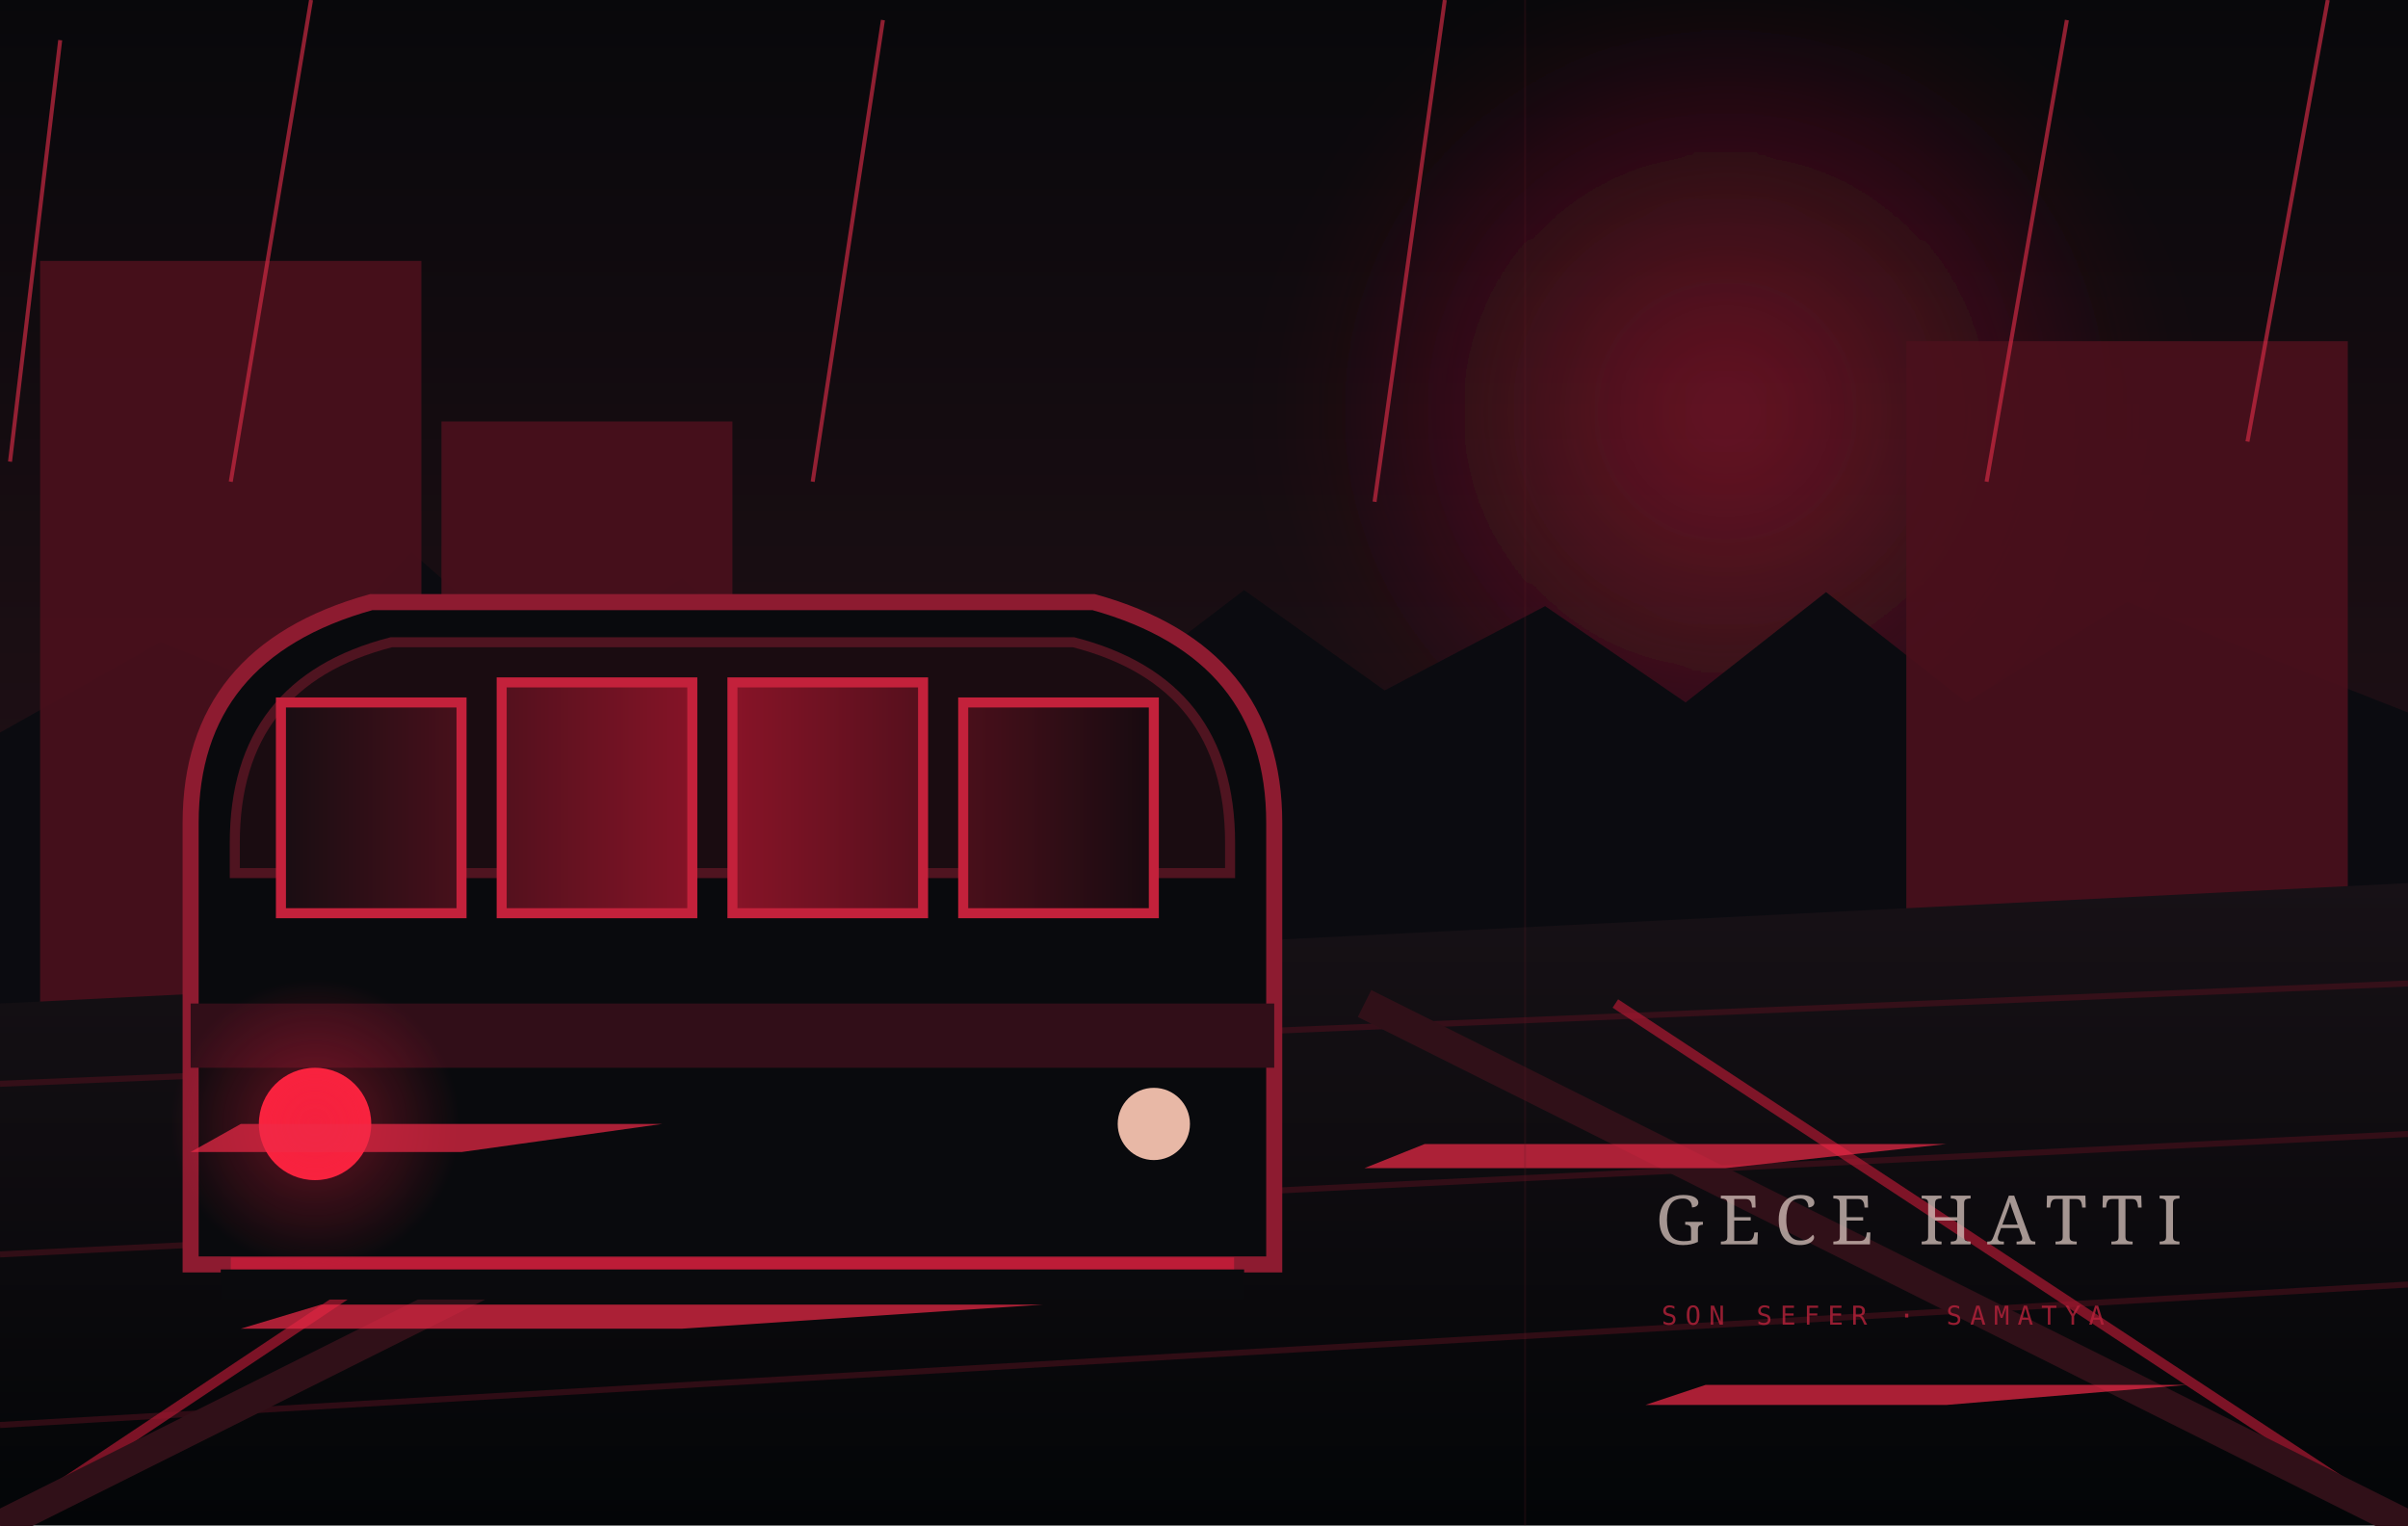
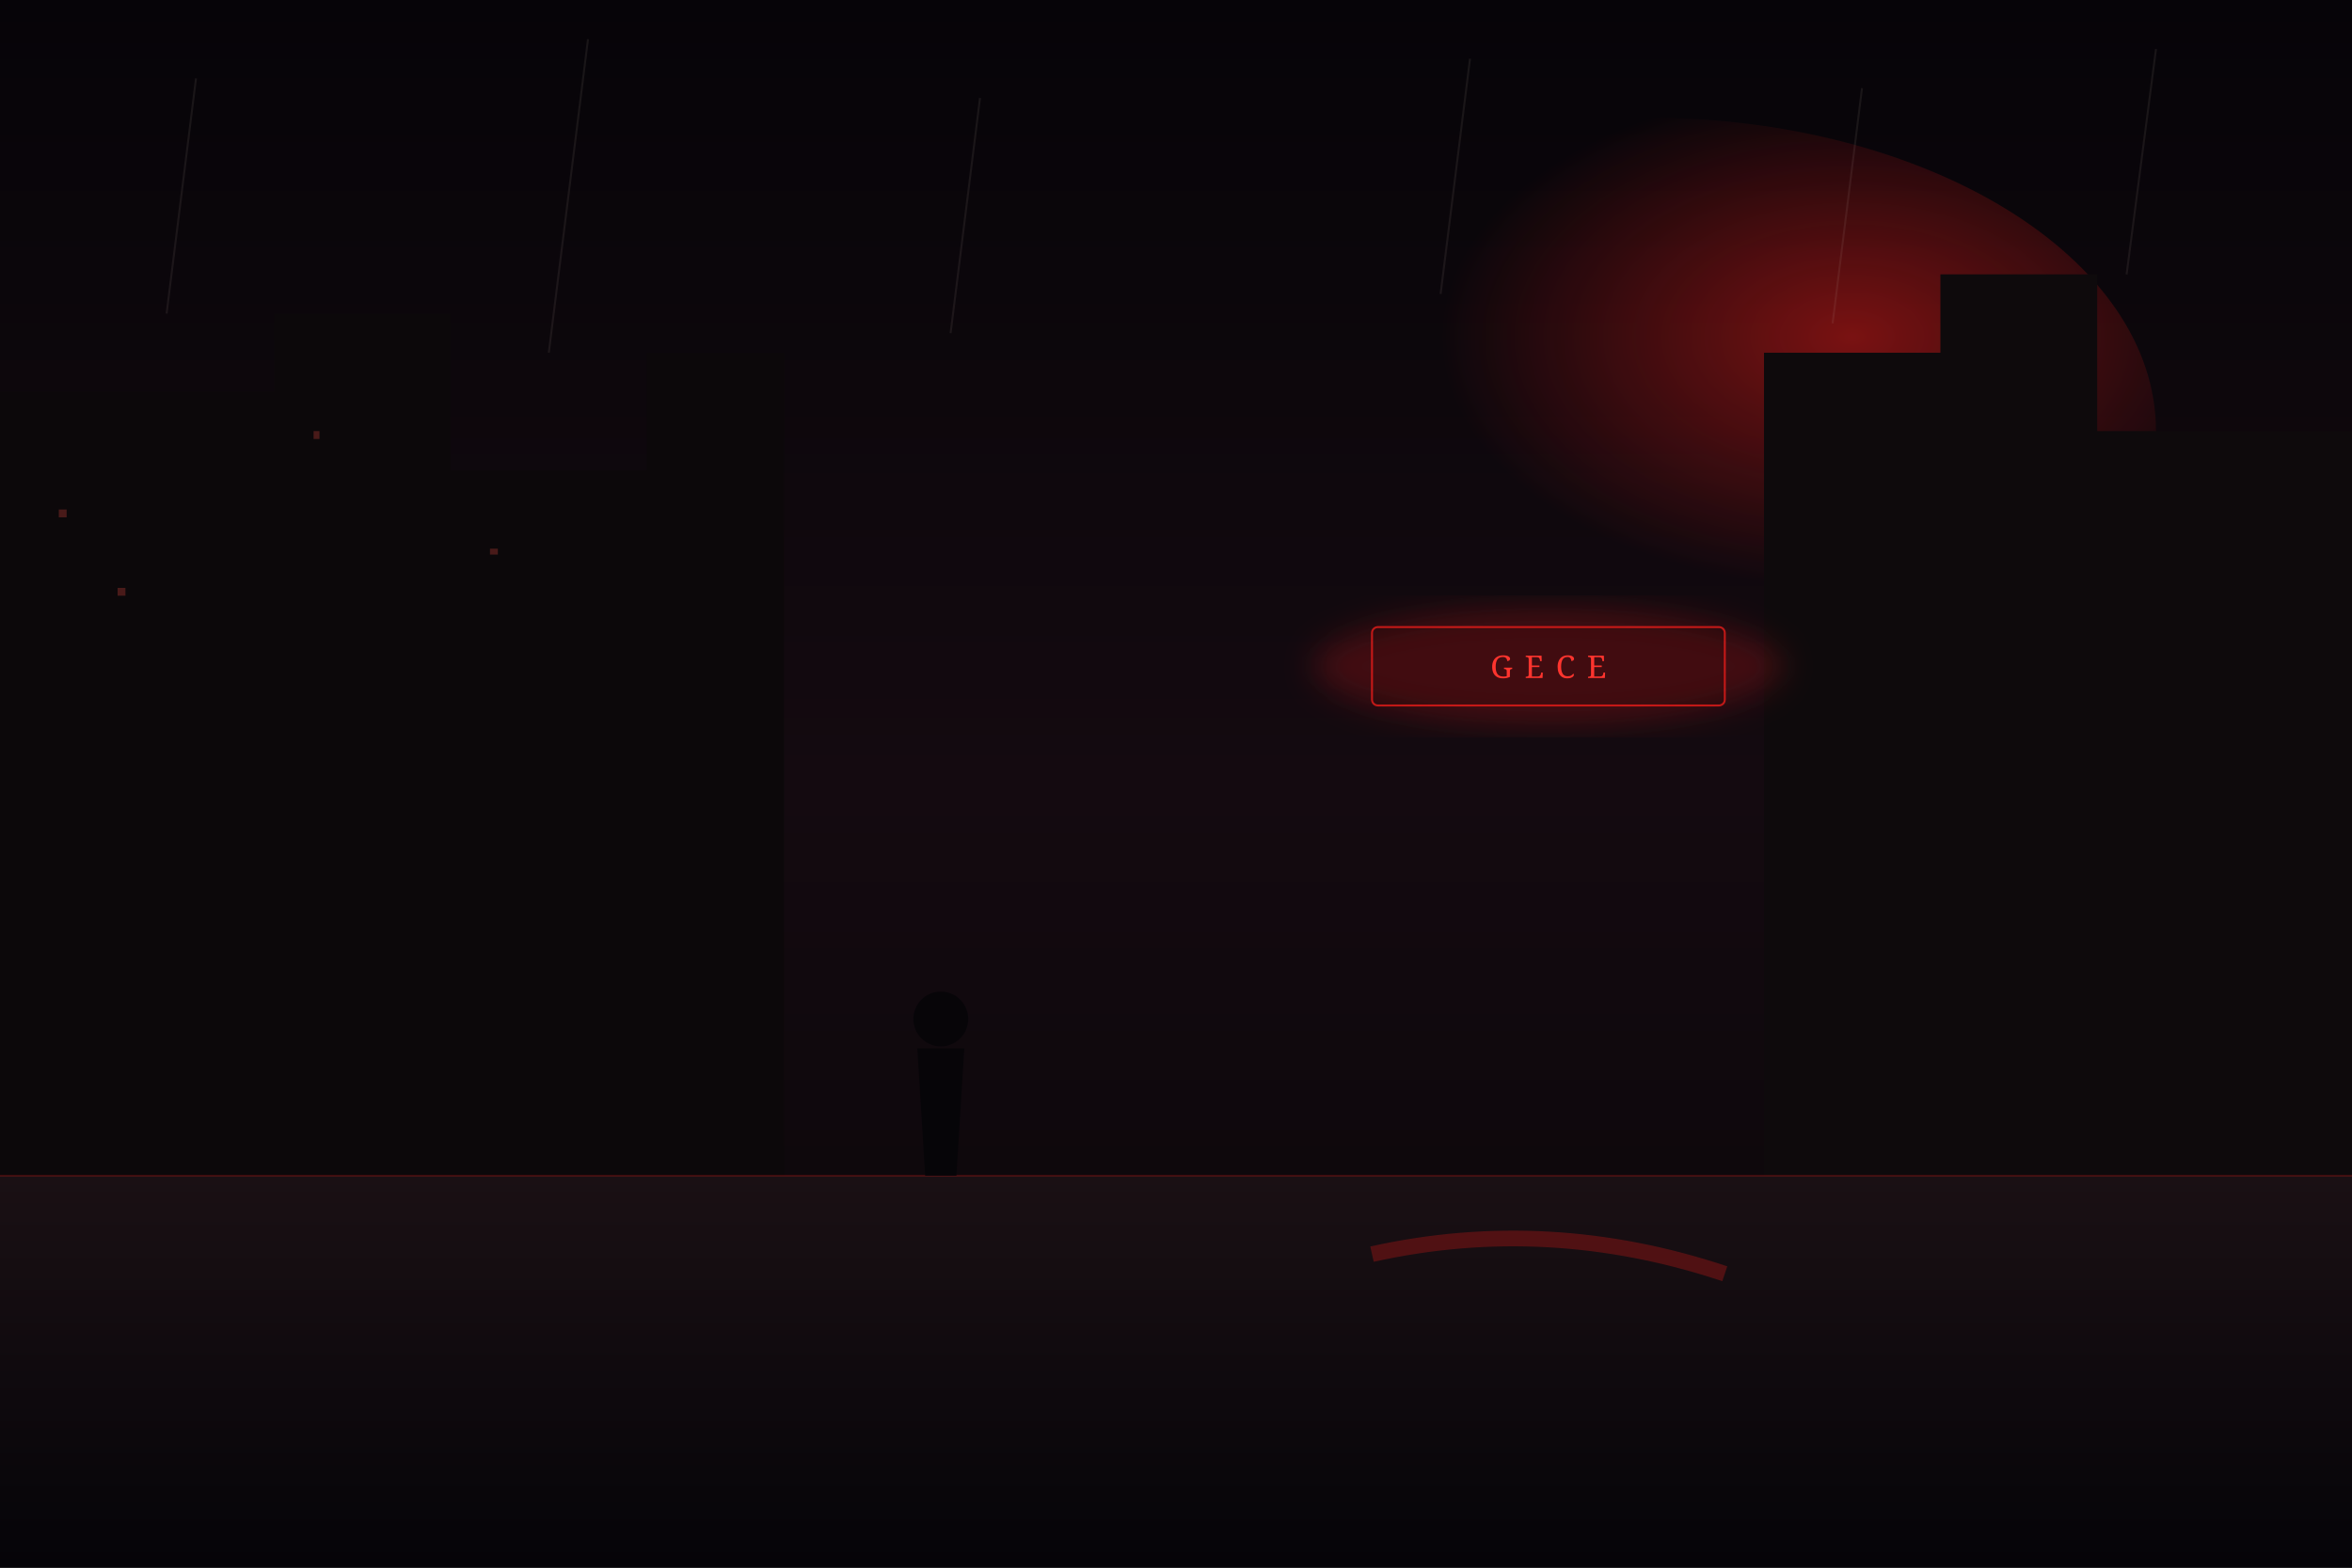
- <svg xmlns="http://www.w3.org/2000/svg" viewBox="0 0 1200 760" role="img" aria-labelledby="t d">
+ <svg xmlns="http://www.w3.org/2000/svg" viewBox="0 0 1200 800" role="img" aria-labelledby="gh-t gh-d">
  <defs>
-     <linearGradient id="sky" x2="0" y2="1">
-       <stop stop-color="#08080b" />
-       <stop offset=".58" stop-color="#211016" />
-       <stop offset="1" stop-color="#08090c" />
+     <linearGradient id="s" x1="0" y1="0" x2="0" y2="1">
+       <stop offset="0" stop-color="#060408" />
+       <stop offset=".5" stop-color="#140a10" />
+       <stop offset="1" stop-color="#080608" />
    </linearGradient>
-     <linearGradient id="street" x2="0" y2="1">
-       <stop stop-color="#171116" />
-       <stop offset="1" stop-color="#030507" />
+     <linearGradient id="w" x1="0" y1="0" x2="0" y2="1">
+       <stop offset="0" stop-color="#1a1014" />
+       <stop offset="1" stop-color="#050408" />
    </linearGradient>
-     <linearGradient id="glass">
-       <stop stop-color="#180d12" />
-       <stop offset=".5" stop-color="#8c1428" />
-       <stop offset="1" stop-color="#160b10" />
-     </linearGradient>
-     <radialGradient id="halo">
-       <stop stop-color="#e51d3d" stop-opacity=".42" />
-       <stop offset="1" stop-color="#e51d3d" stop-opacity="0" />
+     <radialGradient id="n" cx="70%" cy="35%" r="40%">
+       <stop offset="0" stop-color="#ff1f1a" stop-opacity=".45" />
+       <stop offset="1" stop-color="#ff1f1a" stop-opacity="0" />
    </radialGradient>
-     <filter id="blur">
-       <feGaussianBlur stdDeviation="24" />
+     <filter id="g">
+       <feGaussianBlur stdDeviation="8" />
    </filter>
  </defs>
-   <rect width="1200" height="760" fill="url(#sky)" />
-   <circle cx="860" cy="205" r="210" fill="url(#halo)" filter="url(#blur)" />
-   <path d="M0 365 80 320 140 344 205 275 270 332 340 288 410 352 470 310 540 355 620 294 690 344 770 302 840 350 910 295 980 350 1060 300 1200 355V530H0Z" fill="#0b0b10" />
-   <g fill="#4a101c" opacity=".9">
-     <path d="M20 130h190v370H20zM220 210h145v300H220zM950 170h220v330H950z" />
-     <path d="M45 175h28v65H45zm58 0h28v65h-28zm58 0h28v65h-28zM250 250h30v60h-30zm55 0h30v60h-30zM990 215h35v70h-35zm70 0h35v70h-35z" />
+   <rect width="1200" height="800" fill="url(#s)" />
+   <ellipse cx="840" cy="220" rx="260" ry="160" fill="url(#n)" />
+   <g fill="#0c080a">
+     <rect x="0" y="200" width="160" height="400" />
+     <rect x="140" y="160" width="90" height="440" />
+     <rect x="220" y="240" width="120" height="360" />
+     <rect x="330" y="180" width="70" height="420" />
  </g>
-   <path d="M0 500 1200 440v320H0Z" fill="url(#street)" />
-   <path d="M0 540 1200 490M0 625 1200 565M0 710 1200 640" stroke="#50101d" stroke-width="3" opacity=".55" />
-   <path d="M0 760 390 500M1200 760 805 500" stroke="#a91831" stroke-width="5" opacity=".72" />
-   <path d="M0 760 520 500M1200 760 680 500" stroke="#301018" stroke-width="15" />
-   <g transform="translate(95 300)">
-     <path d="M0 110Q0 25 90 0h360q90 25 90 110v220H0Z" fill="#090a0d" stroke="#8d1b30" stroke-width="8" />
-     <path d="M22 120Q22 40 100 20h340q78 20 78 100v15H22Z" fill="#1a0c11" stroke="#4f1420" stroke-width="5" />
-     <g fill="url(#glass)" stroke="#c3213b" stroke-width="5">
-       <path d="M45 50h90v105H45zM155 40h95v115h-95zM270 40h95v115h-95zM385 50h95v105h-95z" />
-     </g>
-     <path d="M0 200h540v32H0z" fill="#310e18" />
-     <path d="M20 330h500" stroke="#bd1c37" stroke-width="7" />
-     <circle cx="62" cy="260" r="28" fill="#ff243f" />
-     <circle cx="62" cy="260" r="72" fill="url(#halo)" />
-     <circle cx="480" cy="260" r="18" fill="#e8b8a6" />
-     <path d="M15 340h510" stroke="#0a0a0d" stroke-width="15" />
+   <g fill="#ff5147" opacity=".25">
+     <rect x="30" y="260" width="4" height="4" />
+     <rect x="60" y="300" width="4" height="4" />
+     <rect x="160" y="220" width="3" height="4" />
+     <rect x="250" y="280" width="4" height="3" />
  </g>
-   <g opacity=".65" stroke="#d52b45" stroke-width="2">
-     <path d="M30 20 5 230M155 0 115 240M440 10 405 240M720 0 685 250M1030 10 990 240M1160 0 1120 220" />
+   <g fill="#0e0a0c">
+     <rect x="900" y="180" width="100" height="420" />
+     <rect x="990" y="140" width="80" height="460" />
+     <rect x="1060" y="220" width="140" height="380" />
  </g>
-   <g fill="#f02a47" opacity=".7">
-     <path d="M120 560h210l-100 14H95zM160 650h360l-180 12H120zM710 570h260l-110 12H680zM850 690h240l-120 10H820z" />
+   <path d="M0 600 H1200 V800 H0 Z" fill="url(#w)" />
+   <path d="M0 600 H1200" stroke="#ff1f1a" stroke-opacity=".2" stroke-width="1" />
+   <g>
+     <rect x="700" y="320" width="180" height="40" rx="3" fill="#12080c" stroke="#ff1f1a" stroke-opacity=".7" />
+     <text x="790" y="346" text-anchor="middle" fill="#ff3a32" font-family="Georgia,serif" font-size="16" letter-spacing="6">GECE</text>
+     <ellipse cx="790" cy="340" rx="120" ry="30" fill="#ff1f1a" opacity=".2" filter="url(#g)" />
  </g>
-   <path d="M760 0v760" stroke="#5d1825" opacity=".2" />
-   <text x="825" y="620" fill="#d8c4bd" opacity=".75" font-family="Georgia,serif" font-size="34" letter-spacing="7">GECE HATTI</text>
-   <text x="828" y="660" fill="#b8223b" opacity=".8" font-family="monospace" font-size="13" letter-spacing="4">SON SEFER · SAMATYA</text>
+   <path d="M700 640 Q790 620 880 650" stroke="#ff1f1a" stroke-opacity=".25" fill="none" stroke-width="8" />
+   <g fill="#060408" opacity=".9">
+     <circle cx="480" cy="520" r="14" />
+     <path d="M468 535 L472 600 L488 600 L492 535 Z" />
+     <path d="M472 555 L455 590 M488 555 L505 590" />
+   </g>
+   <g stroke="#c3aea6" stroke-opacity=".1" stroke-width="1">
+     <path d="M100 40 L85 160" />
+     <path d="M300 20 L280 180" />
+     <path d="M500 50 L485 170" />
+     <path d="M750 30 L735 150" />
+     <path d="M950 45 L935 165" />
+     <path d="M1100 25 L1085 140" />
+   </g>
</svg>
